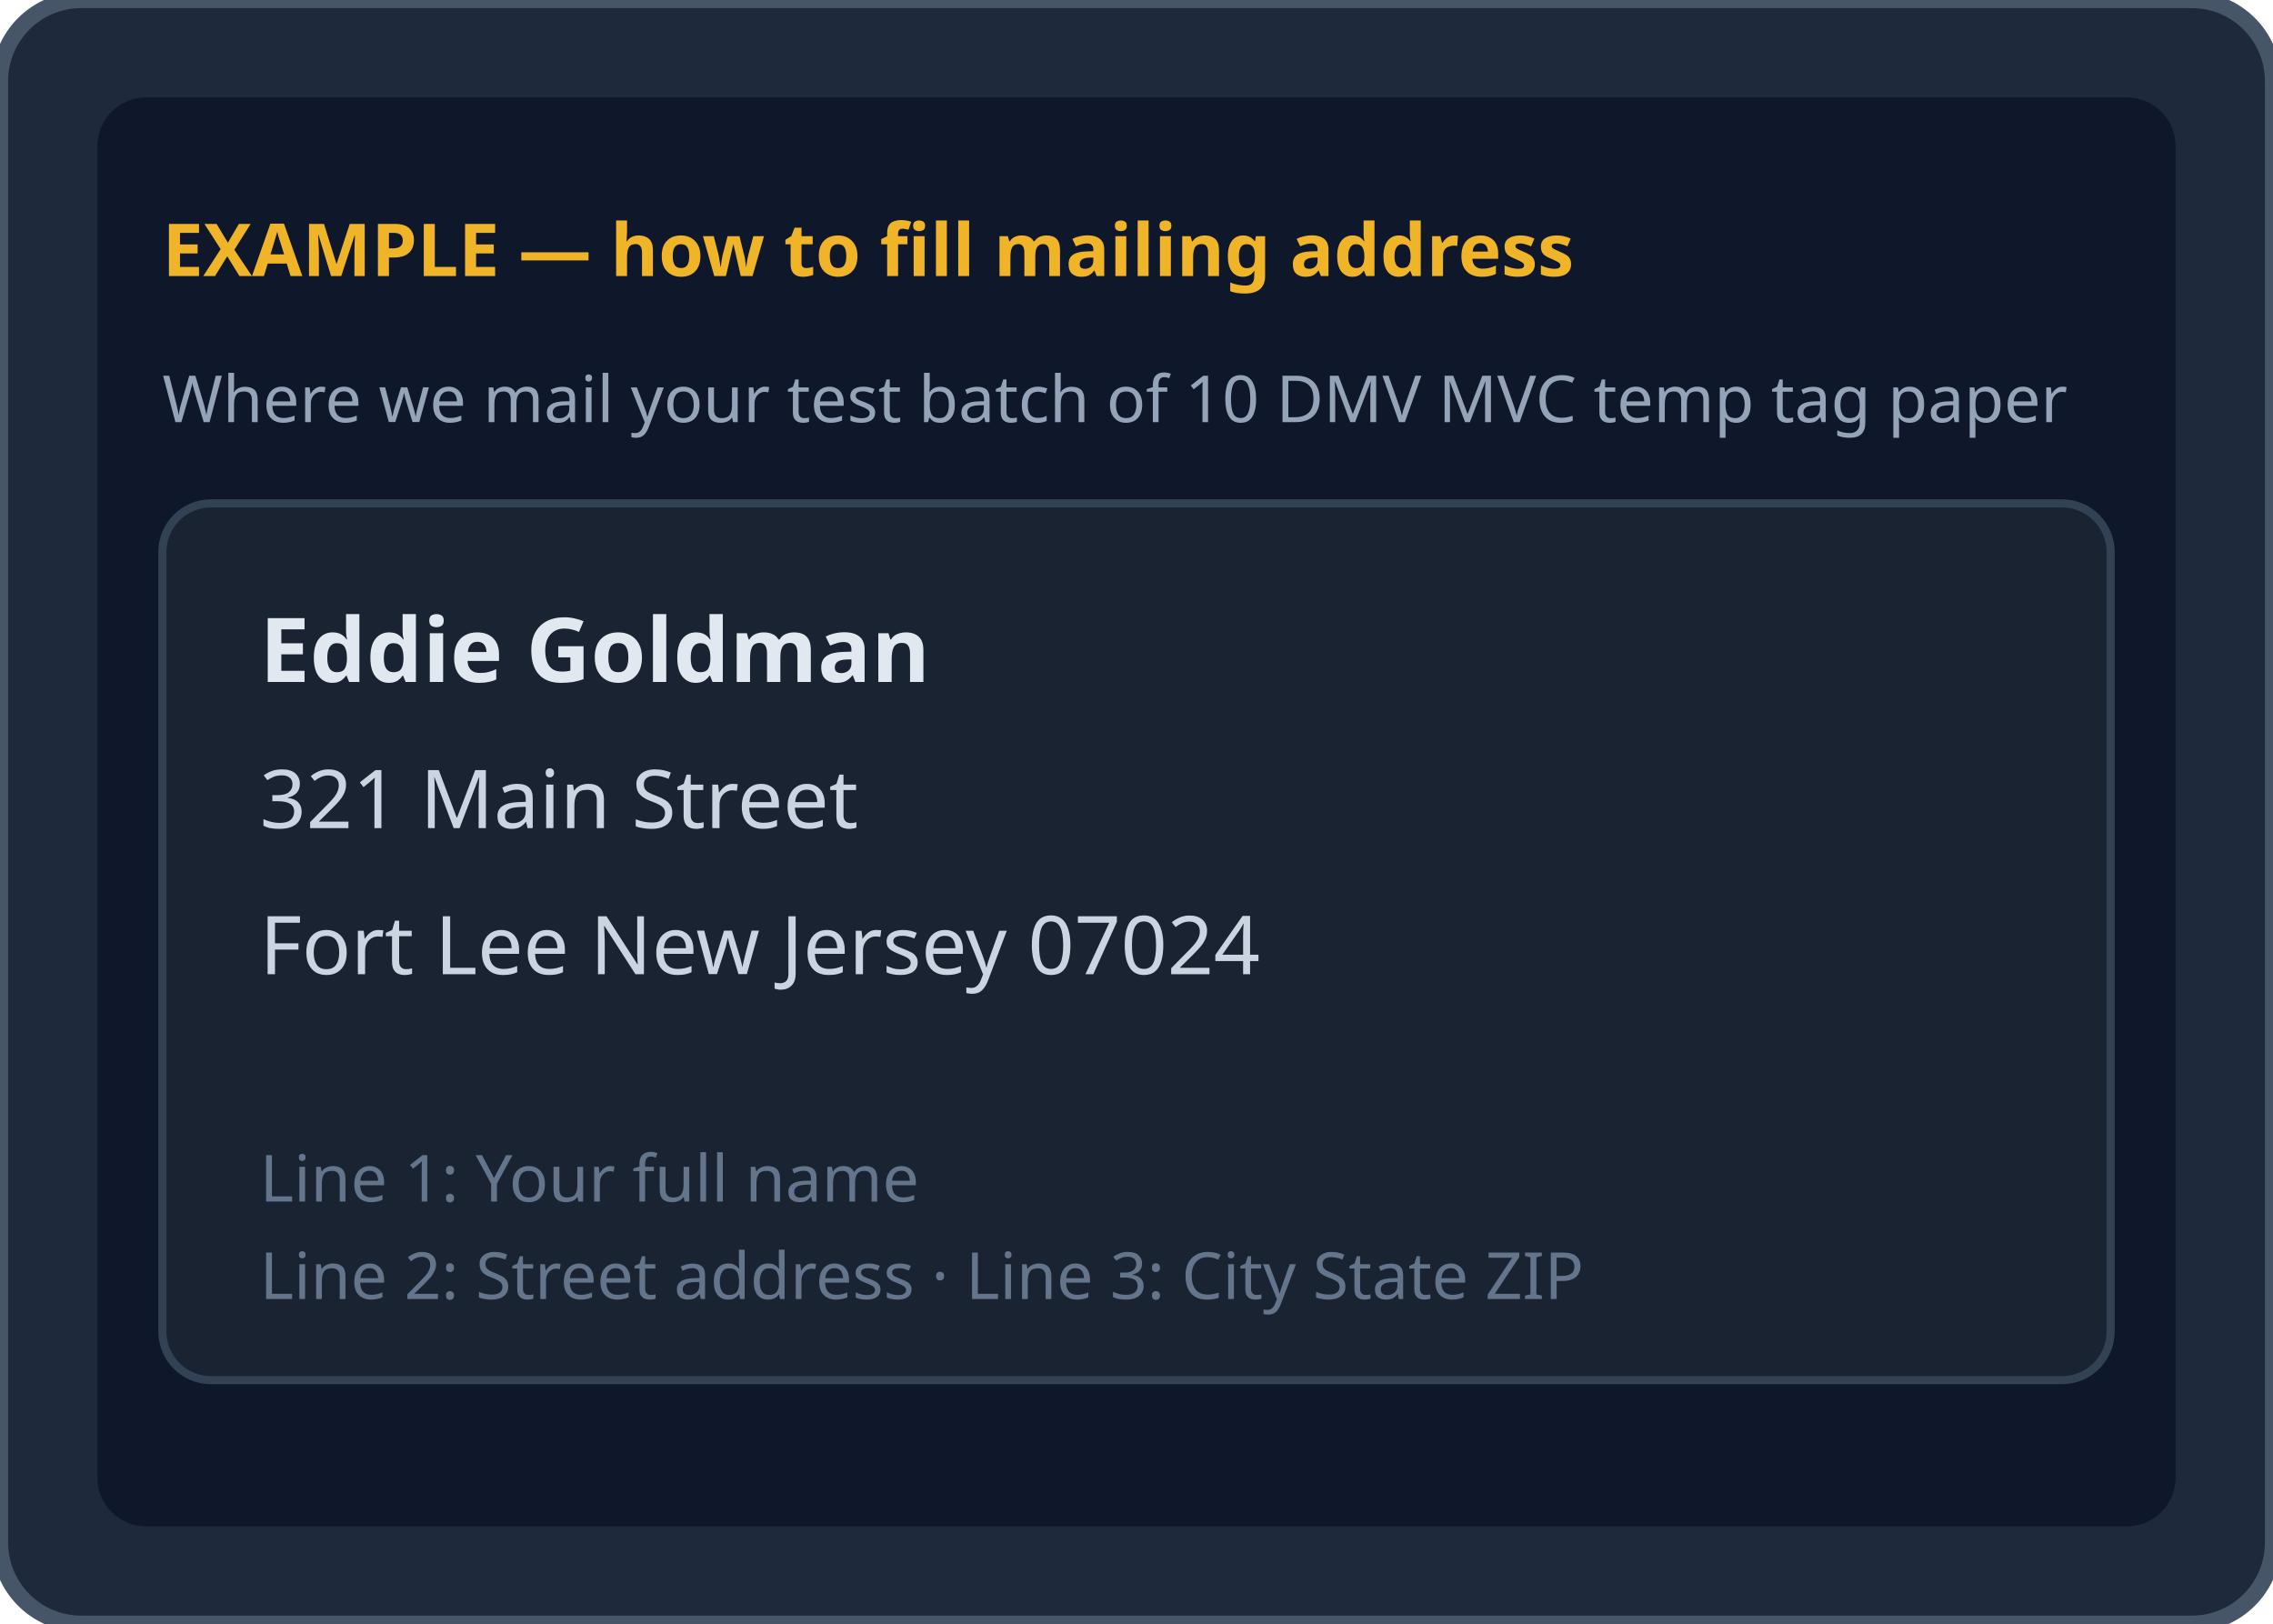
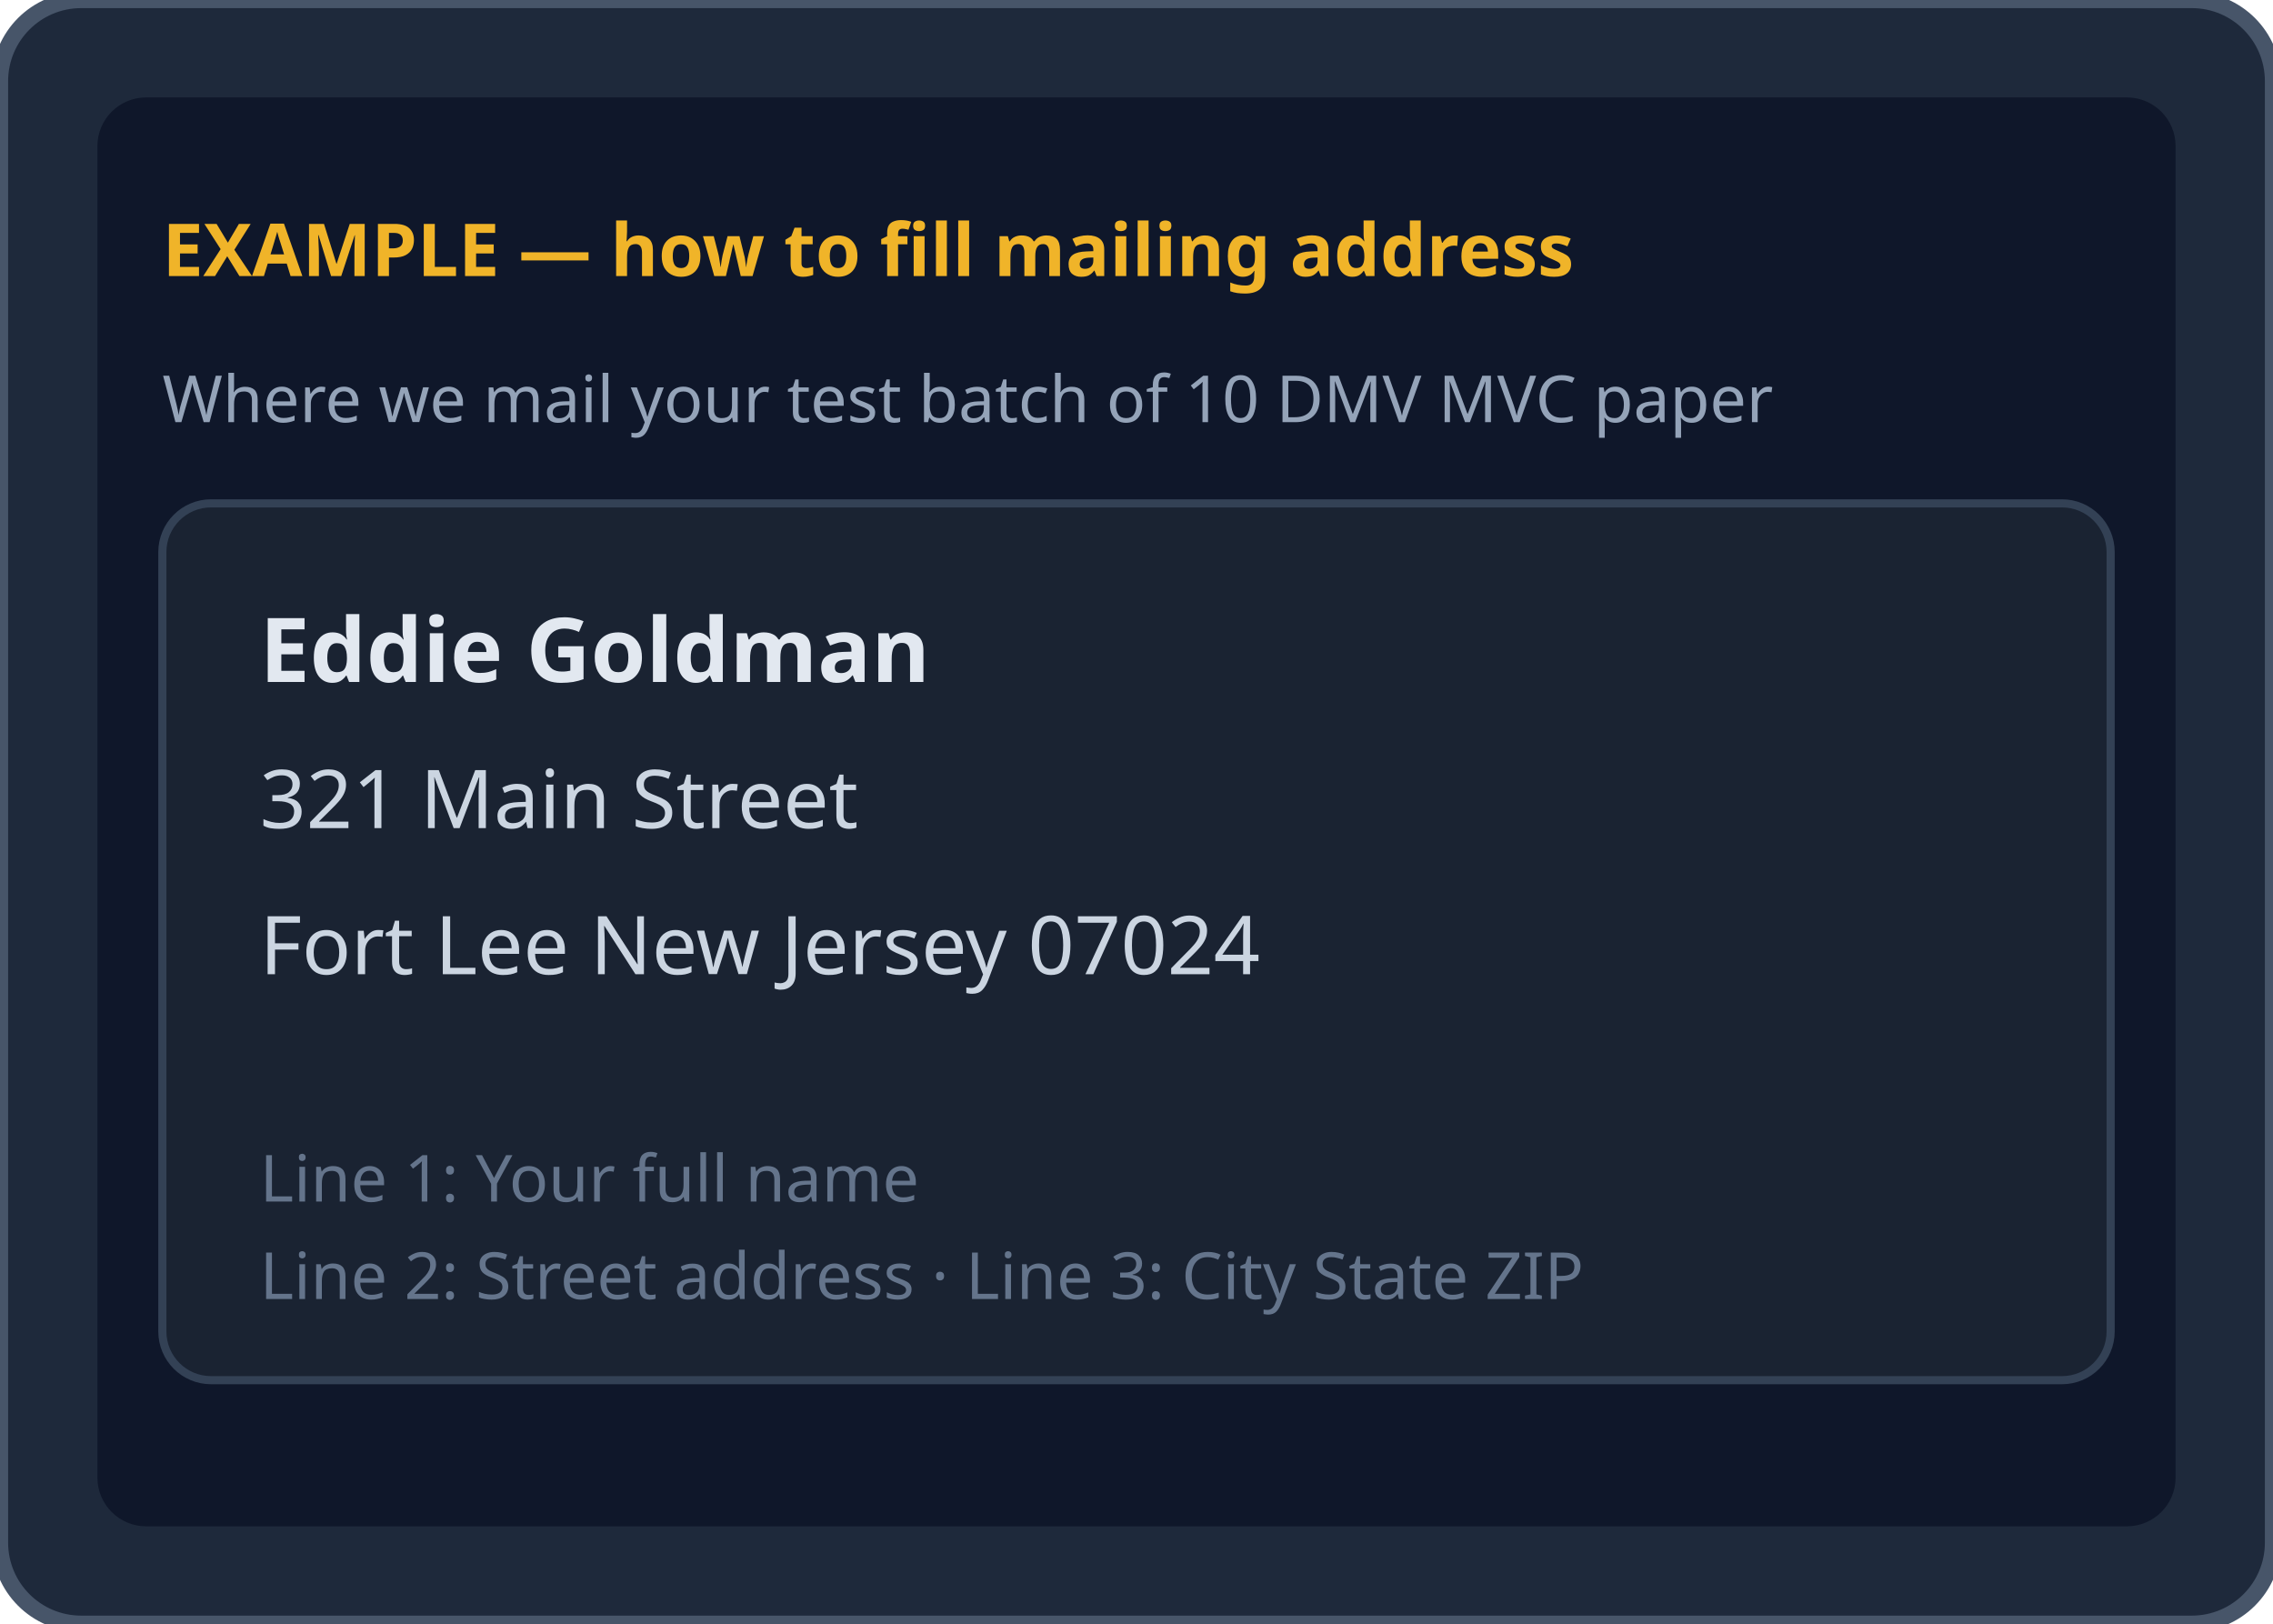
<svg xmlns="http://www.w3.org/2000/svg" width="280" height="200" viewBox="0 0 280 200" role="img" aria-label="Example mailing address format">
  <rect width="280" height="200" rx="10" fill="#1e293b" stroke="#475569" stroke-width="2" />
  <rect x="12" y="12" width="256" height="176" rx="6" fill="#0f172a" />
  <text x="20" y="34" fill="#f0b429" font-family="system-ui,sans-serif" font-size="9" font-weight="700">EXAMPLE — how to fill mailing address</text>
-   <text x="20" y="52" fill="#94a3b8" font-family="system-ui,sans-serif" font-size="8">Where we mail your test batch of 10 DMV MVC temp tag paper</text>
+   <text x="20" y="52" fill="#94a3b8" font-family="system-ui,sans-serif" font-size="8">Where we mail your test batch of 10 DMV MVC paper</text>
  <rect x="20" y="62" width="240" height="108" rx="6" fill="#1a2332" stroke="#334155" />
  <text x="32" y="84" fill="#e2e8f0" font-family="system-ui,sans-serif" font-size="11" font-weight="600">Eddie Goldman</text>
  <text x="32" y="102" fill="#cbd5e1" font-family="system-ui,sans-serif" font-size="10">321 Main Street</text>
  <text x="32" y="120" fill="#cbd5e1" font-family="system-ui,sans-serif" font-size="10">Fort Lee New Jersey 07024</text>
  <text x="32" y="148" fill="#64748b" font-family="system-ui,sans-serif" font-size="8">Line 1: Your full name</text>
  <text x="32" y="160" fill="#64748b" font-family="system-ui,sans-serif" font-size="8">Line 2: Street address · Line 3: City State ZIP</text>
</svg>
